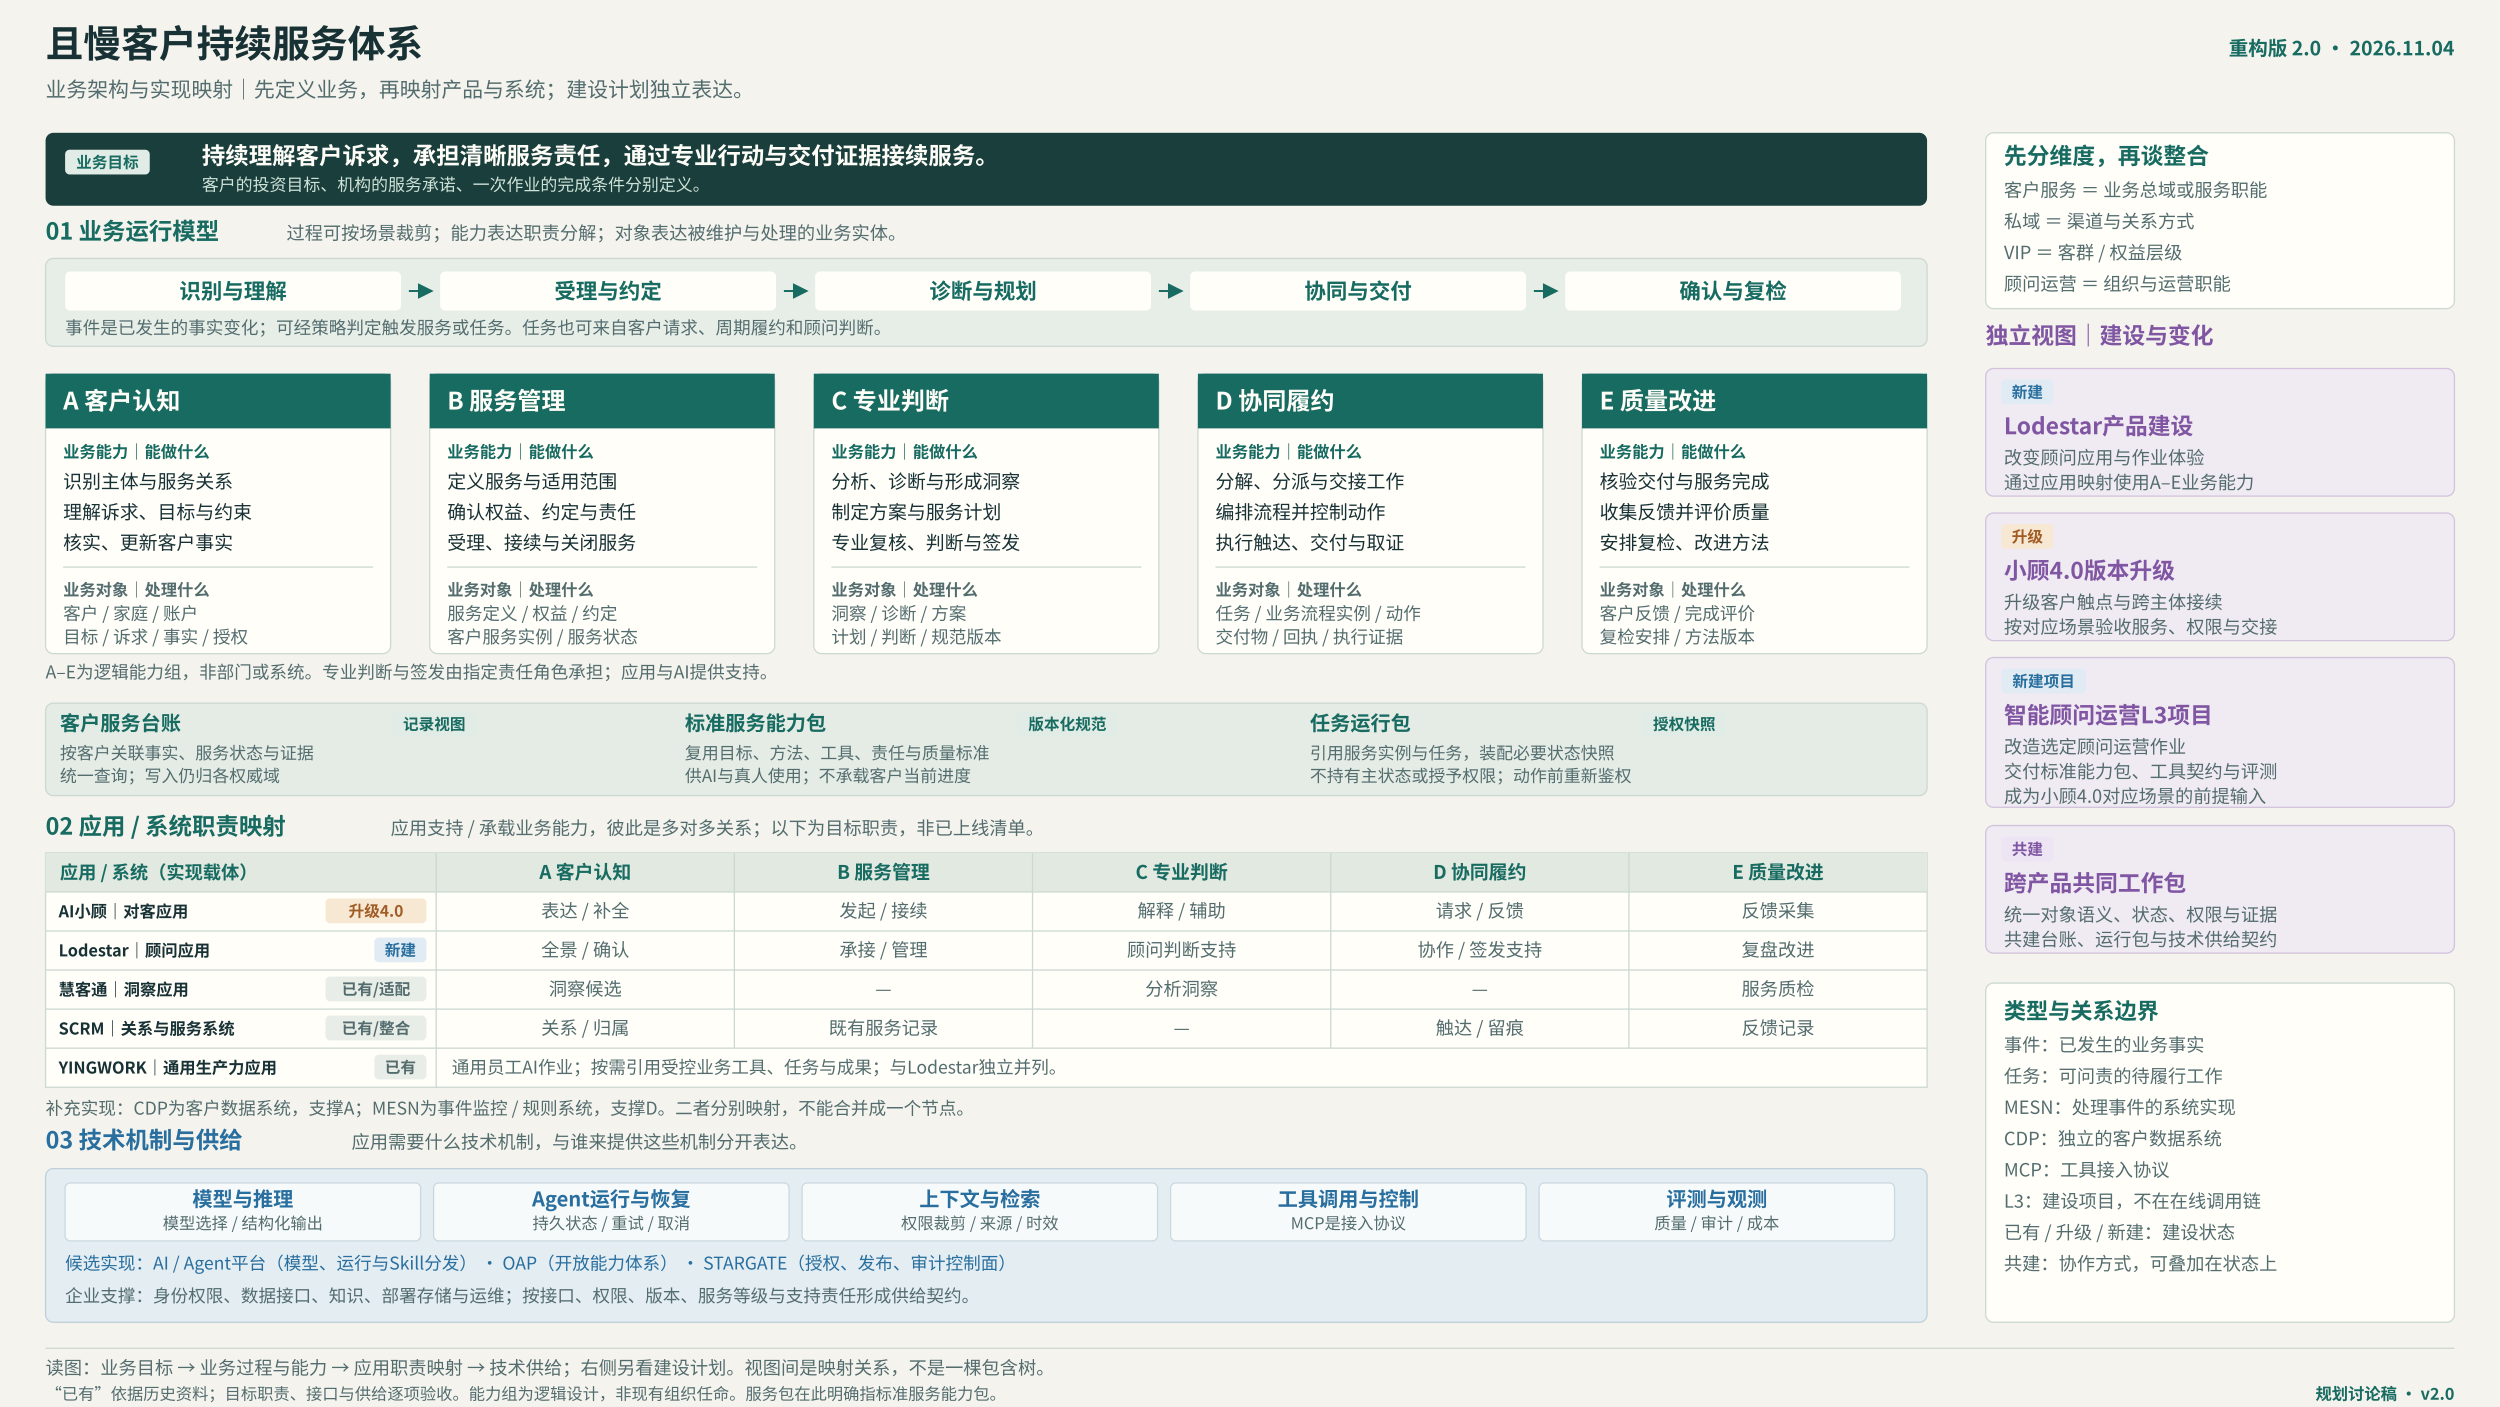
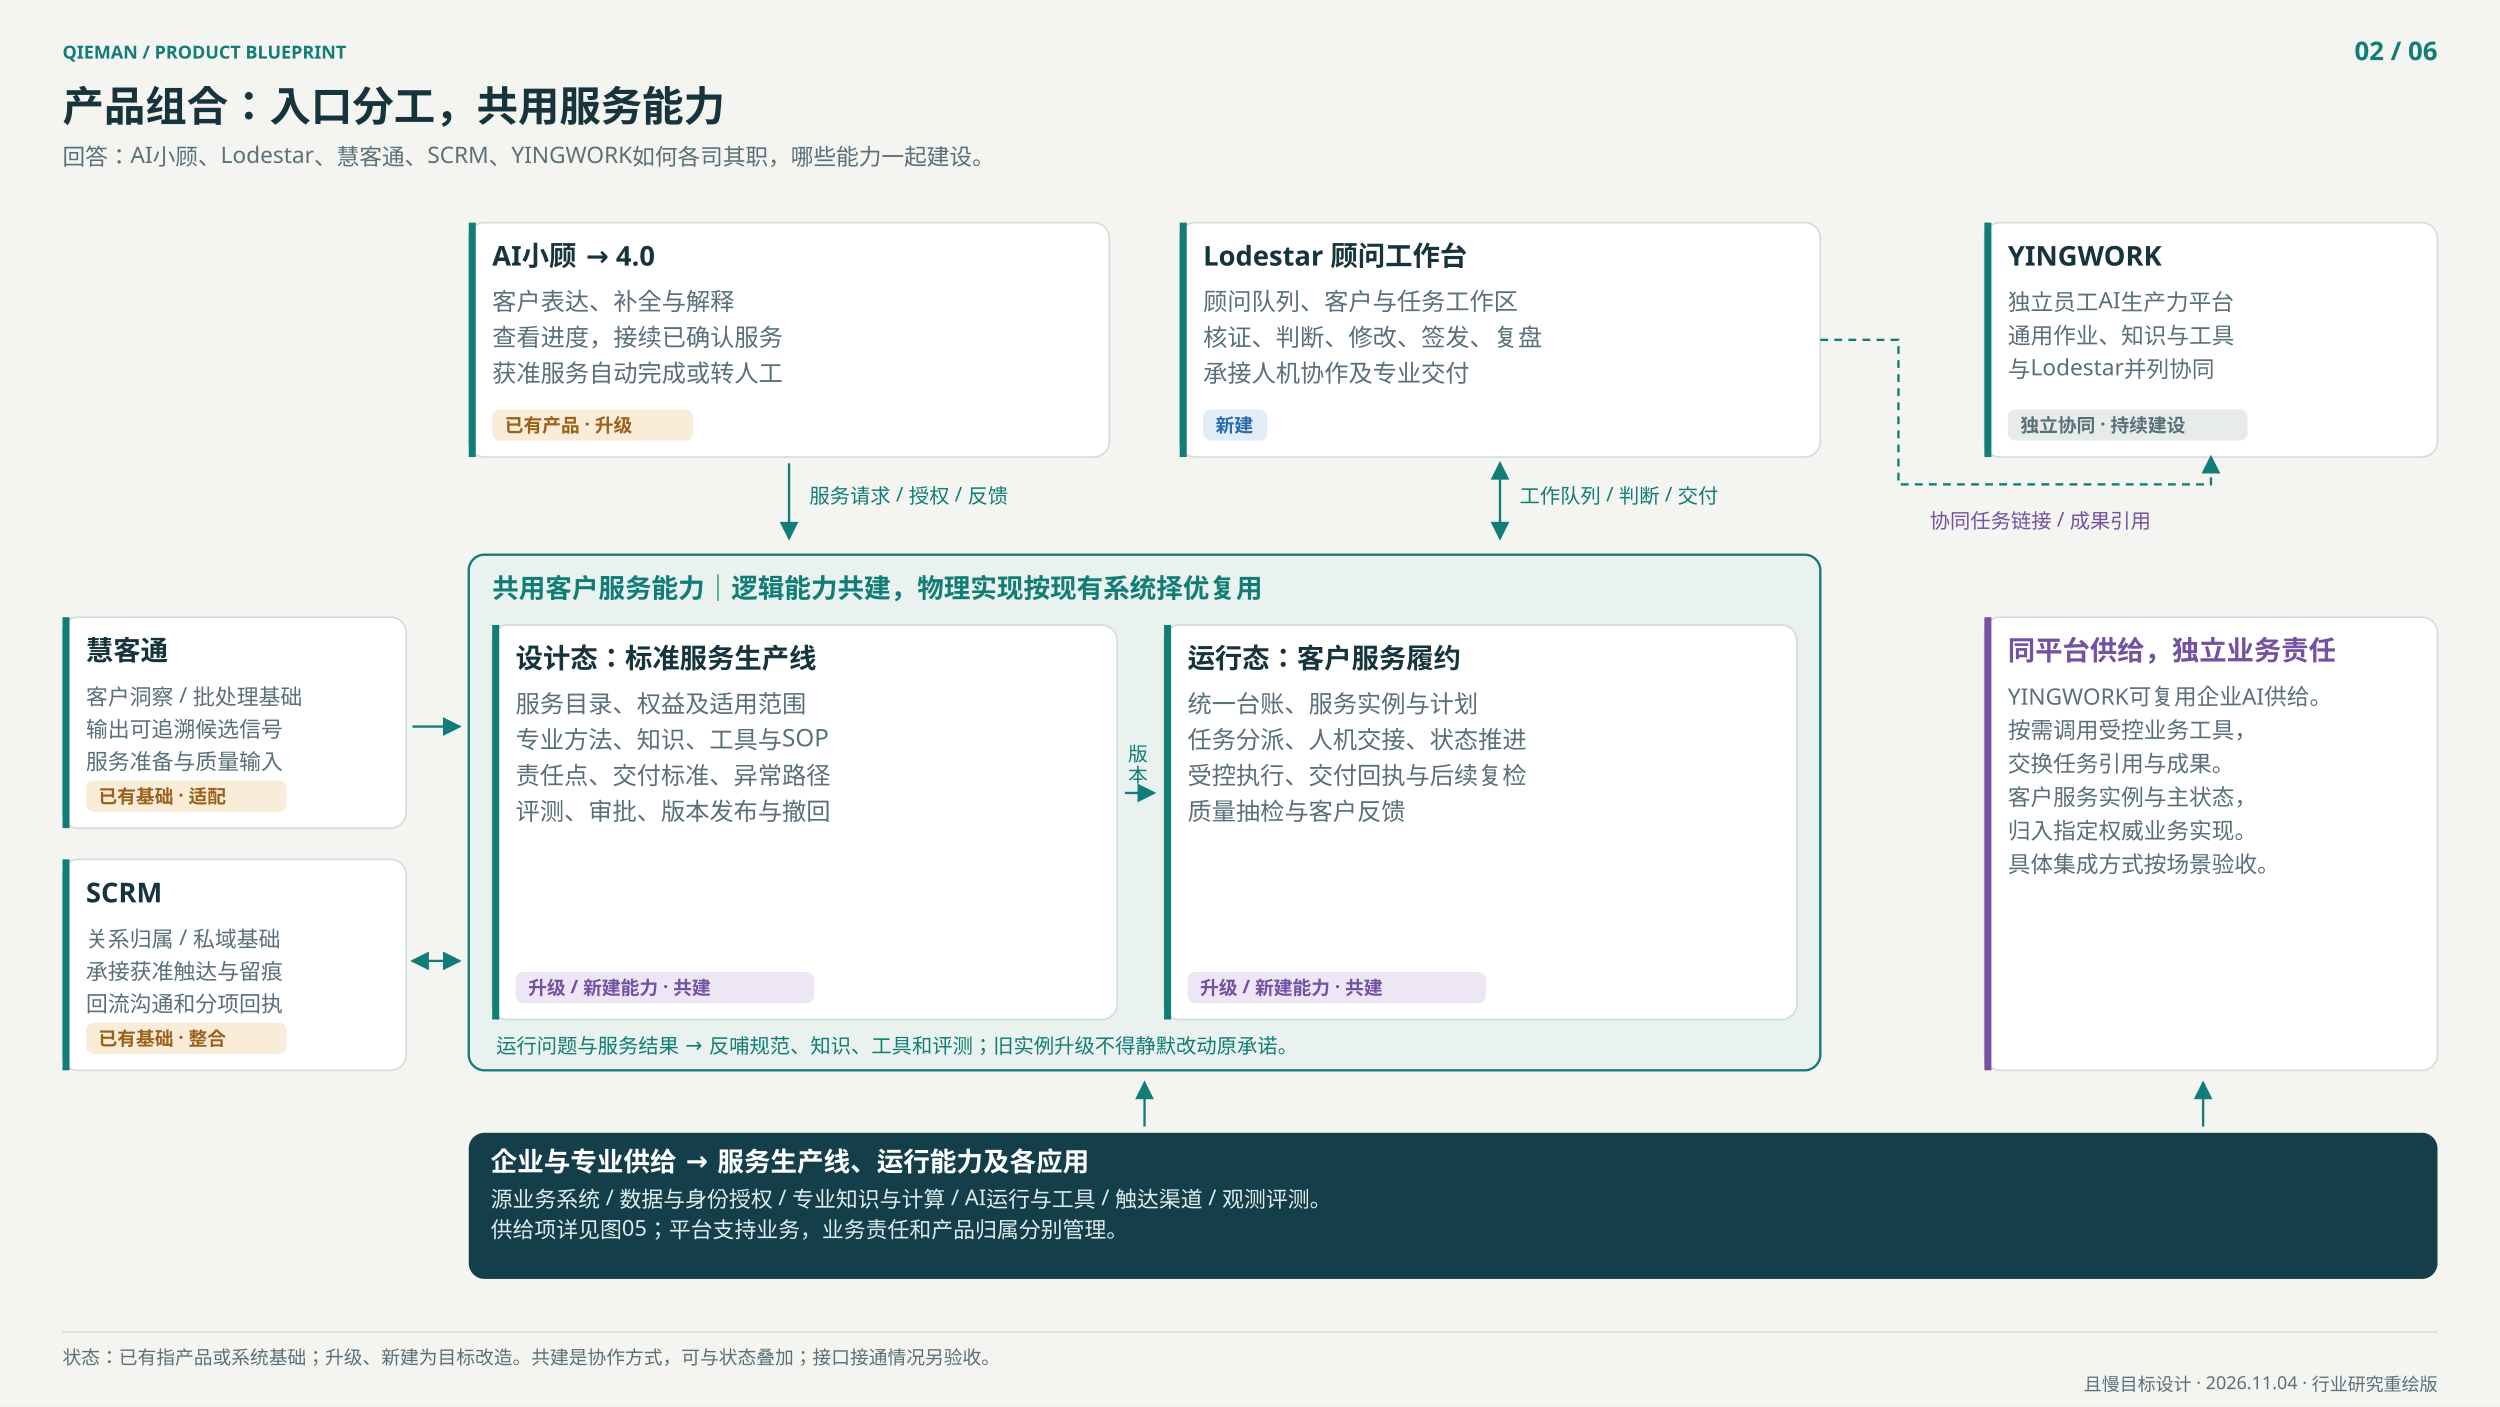
- <svg xmlns="http://www.w3.org/2000/svg" width="3840" height="2160" viewBox="0 0 3840 2160" role="img" aria-labelledby="title desc">
+ <svg xmlns="http://www.w3.org/2000/svg" width="3200" height="1800" viewBox="0 0 3200 1800" role="img" aria-labelledby="t d">
  <defs>
-     <marker id="arrow" markerWidth="8" markerHeight="8" refX="7" refY="4" orient="auto">
-       <path d="M0 0L8 4L0 8Z" fill="#176B61" />
+     <marker id="arr" markerWidth="8" markerHeight="8" refX="7" refY="4" orient="auto-start-reverse">
+       <path d="M0,0 L8,4 L0,8 z" fill="#117D76" />
+     </marker>
+     <marker id="bluearr" markerWidth="8" markerHeight="8" refX="7" refY="4" orient="auto-start-reverse">
+       <path d="M0,0 L8,4 L0,8 z" fill="#286CAC" />
    </marker>
  </defs>
-   <g font-family="Heiti SC,PingFang SC,Microsoft YaHei,Noto Sans CJK SC,sans-serif">
-     <rect x="0" y="0" width="3840" height="2160" rx="0" fill="#F4F3ED" stroke="none" stroke-width="2" />
-     <text x="70" y="88" font-size="58" font-weight="750" fill="#183135" text-anchor="start">且慢客户持续服务体系</text>
-     <text x="70" y="149" font-size="32" font-weight="400" fill="#536C6E" text-anchor="start">业务架构与实现映射｜先定义业务，再映射产品与系统；建设计划独立表达。</text>
-     <text x="3770" y="85" font-size="30" font-weight="650" fill="#176B61" text-anchor="end">重构版 2.0 · 2026.11.04</text>
-     <rect x="70" y="204" width="2890" height="112" rx="12" fill="#193E3B" stroke="none" stroke-width="2" />
-     <rect x="100" y="230" width="130" height="38" rx="7" fill="#E2ECE6" stroke="none" stroke-width="2" />
-     <text x="165.0" y="258" font-size="24" font-weight="600" fill="#176B61" text-anchor="middle">业务目标</text>
-     <text x="310" y="252" font-size="36" font-weight="600" fill="#FFFDF8" text-anchor="start">持续理解客户诉求，承担清晰服务责任，通过专业行动与交付证据接续服务。</text>
-     <text x="310" y="293" font-size="26" font-weight="400" fill="#CFE2D8" text-anchor="start">客户的投资目标、机构的服务承诺、一次作业的完成条件分别定义。</text>
-     <rect x="3050" y="204" width="720" height="270" rx="12" fill="#FFFEF9" stroke="#CCD8D2" stroke-width="2" />
-     <text x="3078" y="252" font-size="35" font-weight="700" fill="#176B61" text-anchor="start">先分维度，再谈整合</text>
-     <text x="3078" y="302" font-size="28" font-weight="400" fill="#536C6E" text-anchor="start">客户服务 ＝ 业务总域或服务职能</text>
-     <text x="3078" y="350" font-size="28" font-weight="400" fill="#536C6E" text-anchor="start">私域 ＝ 渠道与关系方式</text>
-     <text x="3078" y="398" font-size="28" font-weight="400" fill="#536C6E" text-anchor="start">VIP ＝ 客群 / 权益层级</text>
-     <text x="3078" y="446" font-size="28" font-weight="400" fill="#536C6E" text-anchor="start">顾问运营 ＝ 组织与运营职能</text>
-     <text x="70" y="368" font-size="36" font-weight="750" fill="#176B61" text-anchor="start">01  业务运行模型</text>
-     <text x="440" y="368" font-size="28" font-weight="400" fill="#536C6E" text-anchor="start">过程可按场景裁剪；能力表达职责分解；对象表达被维护与处理的业务实体。</text>
-     <rect x="70" y="397" width="2890" height="135" rx="12" fill="#E7EEE7" stroke="#CCD8D2" stroke-width="2" />
-     <rect x="100" y="417" width="516" height="60" rx="8" fill="#FFFEF9" stroke="none" stroke-width="2" />
-     <text x="358" y="459" font-size="33" font-weight="650" fill="#176B61" text-anchor="middle">识别与理解</text>
-     <line x1="628" y1="447" x2="663" y2="447" stroke="#176B61" stroke-width="3" marker-end="url(#arrow)" />
-     <rect x="676" y="417" width="516" height="60" rx="8" fill="#FFFEF9" stroke="none" stroke-width="2" />
-     <text x="934" y="459" font-size="33" font-weight="650" fill="#176B61" text-anchor="middle">受理与约定</text>
-     <line x1="1204" y1="447" x2="1239" y2="447" stroke="#176B61" stroke-width="3" marker-end="url(#arrow)" />
-     <rect x="1252" y="417" width="516" height="60" rx="8" fill="#FFFEF9" stroke="none" stroke-width="2" />
-     <text x="1510" y="459" font-size="33" font-weight="650" fill="#176B61" text-anchor="middle">诊断与规划</text>
-     <line x1="1780" y1="447" x2="1815" y2="447" stroke="#176B61" stroke-width="3" marker-end="url(#arrow)" />
-     <rect x="1828" y="417" width="516" height="60" rx="8" fill="#FFFEF9" stroke="none" stroke-width="2" />
-     <text x="2086" y="459" font-size="33" font-weight="650" fill="#176B61" text-anchor="middle">协同与交付</text>
-     <line x1="2356" y1="447" x2="2391" y2="447" stroke="#176B61" stroke-width="3" marker-end="url(#arrow)" />
-     <rect x="2404" y="417" width="516" height="60" rx="8" fill="#FFFEF9" stroke="none" stroke-width="2" />
-     <text x="2662" y="459" font-size="33" font-weight="650" fill="#176B61" text-anchor="middle">确认与复检</text>
-     <text x="100" y="513" font-size="27" font-weight="400" fill="#536C6E" text-anchor="start">事件是已发生的事实变化；可经策略判定触发服务或任务。任务也可来自客户请求、周期履约和顾问判断。</text>
-     <rect x="70" y="574" width="530" height="430" rx="12" fill="#FFFEF9" stroke="#CCD8D2" stroke-width="2" />
-     <rect x="70" y="574" width="530" height="84" rx="0" fill="#176B61" stroke="none" stroke-width="2" />
-     <text x="97" y="629" font-size="37" font-weight="700" fill="#FFFDF8" text-anchor="start">A  客户认知</text>
-     <text x="97" y="703" font-size="25" font-weight="650" fill="#176B61" text-anchor="start">业务能力｜能做什么</text>
-     <text x="97" y="750" font-size="29" font-weight="400" fill="#183135" text-anchor="start">识别主体与服务关系</text>
-     <text x="97" y="797" font-size="29" font-weight="400" fill="#183135" text-anchor="start">理解诉求、目标与约束</text>
-     <text x="97" y="844" font-size="29" font-weight="400" fill="#183135" text-anchor="start">核实、更新客户事实</text>
-     <line x1="97" y1="871" x2="573" y2="871" stroke="#CCD8D2" stroke-width="2" />
-     <text x="97" y="915" font-size="25" font-weight="650" fill="#536C6E" text-anchor="start">业务对象｜处理什么</text>
-     <text x="97" y="952" font-size="27" font-weight="400" fill="#536C6E" text-anchor="start">客户 / 家庭 / 账户</text>
-     <text x="97" y="988" font-size="27" font-weight="400" fill="#536C6E" text-anchor="start">目标 / 诉求 / 事实 / 授权</text>
-     <rect x="660" y="574" width="530" height="430" rx="12" fill="#FFFEF9" stroke="#CCD8D2" stroke-width="2" />
-     <rect x="660" y="574" width="530" height="84" rx="0" fill="#176B61" stroke="none" stroke-width="2" />
-     <text x="687" y="629" font-size="37" font-weight="700" fill="#FFFDF8" text-anchor="start">B  服务管理</text>
-     <text x="687" y="703" font-size="25" font-weight="650" fill="#176B61" text-anchor="start">业务能力｜能做什么</text>
-     <text x="687" y="750" font-size="29" font-weight="400" fill="#183135" text-anchor="start">定义服务与适用范围</text>
-     <text x="687" y="797" font-size="29" font-weight="400" fill="#183135" text-anchor="start">确认权益、约定与责任</text>
-     <text x="687" y="844" font-size="29" font-weight="400" fill="#183135" text-anchor="start">受理、接续与关闭服务</text>
-     <line x1="687" y1="871" x2="1163" y2="871" stroke="#CCD8D2" stroke-width="2" />
-     <text x="687" y="915" font-size="25" font-weight="650" fill="#536C6E" text-anchor="start">业务对象｜处理什么</text>
-     <text x="687" y="952" font-size="27" font-weight="400" fill="#536C6E" text-anchor="start">服务定义 / 权益 / 约定</text>
-     <text x="687" y="988" font-size="27" font-weight="400" fill="#536C6E" text-anchor="start">客户服务实例 / 服务状态</text>
-     <rect x="1250" y="574" width="530" height="430" rx="12" fill="#FFFEF9" stroke="#CCD8D2" stroke-width="2" />
-     <rect x="1250" y="574" width="530" height="84" rx="0" fill="#176B61" stroke="none" stroke-width="2" />
-     <text x="1277" y="629" font-size="37" font-weight="700" fill="#FFFDF8" text-anchor="start">C  专业判断</text>
-     <text x="1277" y="703" font-size="25" font-weight="650" fill="#176B61" text-anchor="start">业务能力｜能做什么</text>
-     <text x="1277" y="750" font-size="29" font-weight="400" fill="#183135" text-anchor="start">分析、诊断与形成洞察</text>
-     <text x="1277" y="797" font-size="29" font-weight="400" fill="#183135" text-anchor="start">制定方案与服务计划</text>
-     <text x="1277" y="844" font-size="29" font-weight="400" fill="#183135" text-anchor="start">专业复核、判断与签发</text>
-     <line x1="1277" y1="871" x2="1753" y2="871" stroke="#CCD8D2" stroke-width="2" />
-     <text x="1277" y="915" font-size="25" font-weight="650" fill="#536C6E" text-anchor="start">业务对象｜处理什么</text>
-     <text x="1277" y="952" font-size="27" font-weight="400" fill="#536C6E" text-anchor="start">洞察 / 诊断 / 方案</text>
-     <text x="1277" y="988" font-size="27" font-weight="400" fill="#536C6E" text-anchor="start">计划 / 判断 / 规范版本</text>
-     <rect x="1840" y="574" width="530" height="430" rx="12" fill="#FFFEF9" stroke="#CCD8D2" stroke-width="2" />
-     <rect x="1840" y="574" width="530" height="84" rx="0" fill="#176B61" stroke="none" stroke-width="2" />
-     <text x="1867" y="629" font-size="37" font-weight="700" fill="#FFFDF8" text-anchor="start">D  协同履约</text>
-     <text x="1867" y="703" font-size="25" font-weight="650" fill="#176B61" text-anchor="start">业务能力｜能做什么</text>
-     <text x="1867" y="750" font-size="29" font-weight="400" fill="#183135" text-anchor="start">分解、分派与交接工作</text>
-     <text x="1867" y="797" font-size="29" font-weight="400" fill="#183135" text-anchor="start">编排流程并控制动作</text>
-     <text x="1867" y="844" font-size="29" font-weight="400" fill="#183135" text-anchor="start">执行触达、交付与取证</text>
-     <line x1="1867" y1="871" x2="2343" y2="871" stroke="#CCD8D2" stroke-width="2" />
-     <text x="1867" y="915" font-size="25" font-weight="650" fill="#536C6E" text-anchor="start">业务对象｜处理什么</text>
-     <text x="1867" y="952" font-size="27" font-weight="400" fill="#536C6E" text-anchor="start">任务 / 业务流程实例 / 动作</text>
-     <text x="1867" y="988" font-size="27" font-weight="400" fill="#536C6E" text-anchor="start">交付物 / 回执 / 执行证据</text>
-     <rect x="2430" y="574" width="530" height="430" rx="12" fill="#FFFEF9" stroke="#CCD8D2" stroke-width="2" />
-     <rect x="2430" y="574" width="530" height="84" rx="0" fill="#176B61" stroke="none" stroke-width="2" />
-     <text x="2457" y="629" font-size="37" font-weight="700" fill="#FFFDF8" text-anchor="start">E  质量改进</text>
-     <text x="2457" y="703" font-size="25" font-weight="650" fill="#176B61" text-anchor="start">业务能力｜能做什么</text>
-     <text x="2457" y="750" font-size="29" font-weight="400" fill="#183135" text-anchor="start">核验交付与服务完成</text>
-     <text x="2457" y="797" font-size="29" font-weight="400" fill="#183135" text-anchor="start">收集反馈并评价质量</text>
-     <text x="2457" y="844" font-size="29" font-weight="400" fill="#183135" text-anchor="start">安排复检、改进方法</text>
-     <line x1="2457" y1="871" x2="2933" y2="871" stroke="#CCD8D2" stroke-width="2" />
-     <text x="2457" y="915" font-size="25" font-weight="650" fill="#536C6E" text-anchor="start">业务对象｜处理什么</text>
-     <text x="2457" y="952" font-size="27" font-weight="400" fill="#536C6E" text-anchor="start">客户反馈 / 完成评价</text>
-     <text x="2457" y="988" font-size="27" font-weight="400" fill="#536C6E" text-anchor="start">复检安排 / 方法版本</text>
-     <text x="70" y="1042" font-size="27" font-weight="400" fill="#536C6E" text-anchor="start">A–E为逻辑能力组，非部门或系统。专业判断与签发由指定责任角色承担；应用与AI提供支持。</text>
-     <rect x="70" y="1080" width="2890" height="142" rx="12" fill="#E4ECE5" stroke="#CCD8D2" stroke-width="2" />
-     <text x="92" y="1122" font-size="31" font-weight="700" fill="#176B61" text-anchor="start">客户服务台账</text>
-     <rect x="602" y="1093" width="130" height="38" rx="7" fill="#E2ECE6" stroke="none" stroke-width="2" />
-     <text x="667.0" y="1121" font-size="24" font-weight="600" fill="#176B61" text-anchor="middle">记录视图</text>
-     <text x="92" y="1166" font-size="26" font-weight="400" fill="#536C6E" text-anchor="start">按客户关联事实、服务状态与证据</text>
-     <text x="92" y="1201" font-size="26" font-weight="400" fill="#536C6E" text-anchor="start">统一查询；写入仍归各权威域</text>
-     <text x="1052" y="1122" font-size="31" font-weight="700" fill="#176B61" text-anchor="start">标准服务能力包</text>
-     <rect x="1562" y="1093" width="155" height="38" rx="7" fill="#E2ECE6" stroke="none" stroke-width="2" />
-     <text x="1639.5" y="1121" font-size="24" font-weight="600" fill="#176B61" text-anchor="middle">版本化规范</text>
-     <text x="1052" y="1166" font-size="26" font-weight="400" fill="#536C6E" text-anchor="start">复用目标、方法、工具、责任与质量标准</text>
-     <text x="1052" y="1201" font-size="26" font-weight="400" fill="#536C6E" text-anchor="start">供AI与真人使用；不承载客户当前进度</text>
-     <text x="2012" y="1122" font-size="31" font-weight="700" fill="#176B61" text-anchor="start">任务运行包</text>
-     <rect x="2522" y="1093" width="130" height="38" rx="7" fill="#E2ECE6" stroke="none" stroke-width="2" />
-     <text x="2587.0" y="1121" font-size="24" font-weight="600" fill="#176B61" text-anchor="middle">授权快照</text>
-     <text x="2012" y="1166" font-size="26" font-weight="400" fill="#536C6E" text-anchor="start">引用服务实例与任务，装配必要状态快照</text>
-     <text x="2012" y="1201" font-size="26" font-weight="400" fill="#536C6E" text-anchor="start">不持有主状态或授予权限；动作前重新鉴权</text>
-     <text x="70" y="1282" font-size="36" font-weight="750" fill="#176B61" text-anchor="start">02  应用 / 系统职责映射</text>
-     <text x="600" y="1282" font-size="28" font-weight="400" fill="#536C6E" text-anchor="start">应用支持 / 承载业务能力，彼此是多对多关系；以下为目标职责，非已上线清单。</text>
-     <rect x="70" y="1310" width="2890" height="360" rx="0" fill="#FFFEF9" stroke="#CCD8D2" stroke-width="2" />
-     <rect x="70" y="1310" width="2890" height="60" rx="0" fill="#E1E9E1" stroke="none" stroke-width="2" />
-     <text x="92" y="1350" font-size="28" font-weight="650" fill="#176B61" text-anchor="start">应用 / 系统（实现载体）</text>
-     <text x="899.0" y="1350" font-size="29" font-weight="650" fill="#176B61" text-anchor="middle">A 客户认知</text>
-     <text x="1357.0" y="1350" font-size="29" font-weight="650" fill="#176B61" text-anchor="middle">B 服务管理</text>
-     <text x="1815.0" y="1350" font-size="29" font-weight="650" fill="#176B61" text-anchor="middle">C 专业判断</text>
-     <text x="2273.0" y="1350" font-size="29" font-weight="650" fill="#176B61" text-anchor="middle">D 协同履约</text>
-     <text x="2731.0" y="1350" font-size="29" font-weight="650" fill="#176B61" text-anchor="middle">E 质量改进</text>
-     <line x1="70" y1="1370" x2="2960" y2="1370" stroke="#CCD8D2" stroke-width="2" />
-     <text x="90" y="1409" font-size="25" font-weight="600" fill="#183135" text-anchor="start">AI小顾｜对客应用</text>
-     <rect x="500" y="1380" width="155" height="38" rx="7" fill="#F7E8D3" stroke="none" stroke-width="2" />
-     <text x="577.5" y="1408" font-size="24" font-weight="600" fill="#A15C26" text-anchor="middle">升级4.0</text>
-     <text x="899.0" y="1409" font-size="28" font-weight="400" fill="#536C6E" text-anchor="middle">表达 / 补全</text>
-     <text x="1357.0" y="1409" font-size="28" font-weight="400" fill="#536C6E" text-anchor="middle">发起 / 接续</text>
-     <text x="1815.0" y="1409" font-size="28" font-weight="400" fill="#536C6E" text-anchor="middle">解释 / 辅助</text>
-     <text x="2273.0" y="1409" font-size="28" font-weight="400" fill="#536C6E" text-anchor="middle">请求 / 反馈</text>
-     <text x="2731.0" y="1409" font-size="28" font-weight="400" fill="#536C6E" text-anchor="middle">反馈采集</text>
-     <line x1="70" y1="1430" x2="2960" y2="1430" stroke="#CCD8D2" stroke-width="2" />
-     <text x="90" y="1469" font-size="25" font-weight="600" fill="#183135" text-anchor="start">Lodestar｜顾问应用</text>
-     <rect x="575" y="1440" width="80" height="38" rx="7" fill="#E0EBF4" stroke="none" stroke-width="2" />
-     <text x="615.0" y="1468" font-size="24" font-weight="600" fill="#286E9E" text-anchor="middle">新建</text>
-     <text x="899.0" y="1469" font-size="28" font-weight="400" fill="#536C6E" text-anchor="middle">全景 / 确认</text>
-     <text x="1357.0" y="1469" font-size="28" font-weight="400" fill="#536C6E" text-anchor="middle">承接 / 管理</text>
-     <text x="1815.0" y="1469" font-size="28" font-weight="400" fill="#536C6E" text-anchor="middle">顾问判断支持</text>
-     <text x="2273.0" y="1469" font-size="28" font-weight="400" fill="#536C6E" text-anchor="middle">协作 / 签发支持</text>
-     <text x="2731.0" y="1469" font-size="28" font-weight="400" fill="#536C6E" text-anchor="middle">复盘改进</text>
-     <line x1="70" y1="1490" x2="2960" y2="1490" stroke="#CCD8D2" stroke-width="2" />
-     <text x="90" y="1529" font-size="25" font-weight="600" fill="#183135" text-anchor="start">慧客通｜洞察应用</text>
-     <rect x="500" y="1500" width="155" height="38" rx="7" fill="#E8EDE7" stroke="none" stroke-width="2" />
-     <text x="577.5" y="1528" font-size="24" font-weight="600" fill="#536C6E" text-anchor="middle">已有/适配</text>
-     <text x="899.0" y="1529" font-size="28" font-weight="400" fill="#536C6E" text-anchor="middle">洞察候选</text>
-     <text x="1357.0" y="1529" font-size="28" font-weight="400" fill="#536C6E" text-anchor="middle">—</text>
-     <text x="1815.0" y="1529" font-size="28" font-weight="400" fill="#536C6E" text-anchor="middle">分析洞察</text>
-     <text x="2273.0" y="1529" font-size="28" font-weight="400" fill="#536C6E" text-anchor="middle">—</text>
-     <text x="2731.0" y="1529" font-size="28" font-weight="400" fill="#536C6E" text-anchor="middle">服务质检</text>
-     <line x1="70" y1="1550" x2="2960" y2="1550" stroke="#CCD8D2" stroke-width="2" />
-     <text x="90" y="1589" font-size="25" font-weight="600" fill="#183135" text-anchor="start">SCRM｜关系与服务系统</text>
-     <rect x="500" y="1560" width="155" height="38" rx="7" fill="#E8EDE7" stroke="none" stroke-width="2" />
-     <text x="577.5" y="1588" font-size="24" font-weight="600" fill="#536C6E" text-anchor="middle">已有/整合</text>
-     <text x="899.0" y="1589" font-size="28" font-weight="400" fill="#536C6E" text-anchor="middle">关系 / 归属</text>
-     <text x="1357.0" y="1589" font-size="28" font-weight="400" fill="#536C6E" text-anchor="middle">既有服务记录</text>
-     <text x="1815.0" y="1589" font-size="28" font-weight="400" fill="#536C6E" text-anchor="middle">—</text>
-     <text x="2273.0" y="1589" font-size="28" font-weight="400" fill="#536C6E" text-anchor="middle">触达 / 留痕</text>
-     <text x="2731.0" y="1589" font-size="28" font-weight="400" fill="#536C6E" text-anchor="middle">反馈记录</text>
-     <line x1="70" y1="1610" x2="2960" y2="1610" stroke="#CCD8D2" stroke-width="2" />
-     <text x="90" y="1649" font-size="25" font-weight="600" fill="#183135" text-anchor="start">YINGWORK｜通用生产力应用</text>
-     <rect x="575" y="1620" width="80" height="38" rx="7" fill="#E8EDE7" stroke="none" stroke-width="2" />
-     <text x="615.0" y="1648" font-size="24" font-weight="600" fill="#536C6E" text-anchor="middle">已有</text>
-     <text x="694" y="1649" font-size="27" font-weight="400" fill="#536C6E" text-anchor="start">通用员工AI作业；按需引用受控业务工具、任务与成果；与Lodestar独立并列。</text>
-     <line x1="670" y1="1310" x2="670" y2="1670" stroke="#CCD8D2" stroke-width="2" />
-     <line x1="1128" y1="1310" x2="1128" y2="1610" stroke="#CCD8D2" stroke-width="2" />
-     <line x1="1586" y1="1310" x2="1586" y2="1610" stroke="#CCD8D2" stroke-width="2" />
-     <line x1="2044" y1="1310" x2="2044" y2="1610" stroke="#CCD8D2" stroke-width="2" />
-     <line x1="2502" y1="1310" x2="2502" y2="1610" stroke="#CCD8D2" stroke-width="2" />
-     <text x="70" y="1712" font-size="27" font-weight="400" fill="#536C6E" text-anchor="start">补充实现：CDP为客户数据系统，支撑A；MESN为事件监控 / 规则系统，支撑D。二者分别映射，不能合并成一个节点。</text>
-     <text x="70" y="1764" font-size="36" font-weight="750" fill="#286E9E" text-anchor="start">03  技术机制与供给</text>
-     <text x="540" y="1764" font-size="28" font-weight="400" fill="#536C6E" text-anchor="start">应用需要什么技术机制，与谁来提供这些机制分开表达。</text>
-     <rect x="70" y="1795" width="2890" height="236" rx="12" fill="#E3EDF2" stroke="#BFD0D9" stroke-width="2" />
-     <rect x="100" y="1817" width="546" height="89" rx="8" fill="#F7FAFB" stroke="#CAD9E0" stroke-width="2" />
-     <text x="373" y="1853" font-size="31" font-weight="650" fill="#286E9E" text-anchor="middle">模型与推理</text>
-     <text x="373" y="1888" font-size="25" font-weight="400" fill="#536C6E" text-anchor="middle">模型选择 / 结构化输出</text>
-     <rect x="666" y="1817" width="546" height="89" rx="8" fill="#F7FAFB" stroke="#CAD9E0" stroke-width="2" />
-     <text x="939" y="1853" font-size="31" font-weight="650" fill="#286E9E" text-anchor="middle">Agent运行与恢复</text>
-     <text x="939" y="1888" font-size="25" font-weight="400" fill="#536C6E" text-anchor="middle">持久状态 / 重试 / 取消</text>
-     <rect x="1232" y="1817" width="546" height="89" rx="8" fill="#F7FAFB" stroke="#CAD9E0" stroke-width="2" />
-     <text x="1505" y="1853" font-size="31" font-weight="650" fill="#286E9E" text-anchor="middle">上下文与检索</text>
-     <text x="1505" y="1888" font-size="25" font-weight="400" fill="#536C6E" text-anchor="middle">权限裁剪 / 来源 / 时效</text>
-     <rect x="1798" y="1817" width="546" height="89" rx="8" fill="#F7FAFB" stroke="#CAD9E0" stroke-width="2" />
-     <text x="2071" y="1853" font-size="31" font-weight="650" fill="#286E9E" text-anchor="middle">工具调用与控制</text>
-     <text x="2071" y="1888" font-size="25" font-weight="400" fill="#536C6E" text-anchor="middle">MCP是接入协议</text>
-     <rect x="2364" y="1817" width="546" height="89" rx="8" fill="#F7FAFB" stroke="#CAD9E0" stroke-width="2" />
-     <text x="2637" y="1853" font-size="31" font-weight="650" fill="#286E9E" text-anchor="middle">评测与观测</text>
-     <text x="2637" y="1888" font-size="25" font-weight="400" fill="#536C6E" text-anchor="middle">质量 / 审计 / 成本</text>
-     <text x="100" y="1950" font-size="27" font-weight="400" fill="#286E9E" text-anchor="start">候选实现：AI / Agent平台（模型、运行与Skill分发） · OAP（开放能力体系） · STARGATE（授权、发布、审计控制面）</text>
-     <text x="100" y="2000" font-size="27" font-weight="400" fill="#536C6E" text-anchor="start">企业支撑：身份权限、数据接口、知识、部署存储与运维；按接口、权限、版本、服务等级与支持责任形成供给契约。</text>
-     <text x="3050" y="528" font-size="35" font-weight="750" fill="#8056A3" text-anchor="start">独立视图｜建设与变化</text>
-     <rect x="3050" y="566" width="720" height="196" rx="12" fill="#F0EAF3" stroke="#D2C2DD" stroke-width="2" />
-     <rect x="3074" y="583" width="80" height="38" rx="7" fill="#E0EBF4" stroke="none" stroke-width="2" />
-     <text x="3114.0" y="611" font-size="24" font-weight="600" fill="#286E9E" text-anchor="middle">新建</text>
-     <text x="3078" y="667" font-size="35" font-weight="700" fill="#8056A3" text-anchor="start">Lodestar产品建设</text>
-     <text x="3078" y="713" font-size="28" font-weight="400" fill="#536C6E" text-anchor="start">改变顾问应用与作业体验</text>
-     <text x="3078" y="751" font-size="28" font-weight="400" fill="#536C6E" text-anchor="start">通过应用映射使用A–E业务能力</text>
-     <rect x="3050" y="788" width="720" height="196" rx="12" fill="#F0EAF3" stroke="#D2C2DD" stroke-width="2" />
-     <rect x="3074" y="805" width="80" height="38" rx="7" fill="#F7E8D3" stroke="none" stroke-width="2" />
-     <text x="3114.0" y="833" font-size="24" font-weight="600" fill="#A15C26" text-anchor="middle">升级</text>
-     <text x="3078" y="889" font-size="35" font-weight="700" fill="#8056A3" text-anchor="start">小顾4.0版本升级</text>
-     <text x="3078" y="935" font-size="28" font-weight="400" fill="#536C6E" text-anchor="start">升级客户触点与跨主体接续</text>
-     <text x="3078" y="973" font-size="28" font-weight="400" fill="#536C6E" text-anchor="start">按对应场景验收服务、权限与交接</text>
-     <rect x="3050" y="1010" width="720" height="230" rx="12" fill="#F0EAF3" stroke="#D2C2DD" stroke-width="2" />
-     <rect x="3074" y="1027" width="130" height="38" rx="7" fill="#E0EBF4" stroke="none" stroke-width="2" />
-     <text x="3139.0" y="1055" font-size="24" font-weight="600" fill="#286E9E" text-anchor="middle">新建项目</text>
-     <text x="3078" y="1111" font-size="35" font-weight="700" fill="#8056A3" text-anchor="start">智能顾问运营L3项目</text>
-     <text x="3078" y="1157" font-size="28" font-weight="400" fill="#536C6E" text-anchor="start">改造选定顾问运营作业</text>
-     <text x="3078" y="1195" font-size="28" font-weight="400" fill="#536C6E" text-anchor="start">交付标准能力包、工具契约与评测</text>
-     <text x="3078" y="1233" font-size="28" font-weight="400" fill="#536C6E" text-anchor="start">成为小顾4.0对应场景的前提输入</text>
-     <rect x="3050" y="1268" width="720" height="196" rx="12" fill="#F0EAF3" stroke="#D2C2DD" stroke-width="2" />
-     <rect x="3074" y="1285" width="80" height="38" rx="7" fill="#EDE5F4" stroke="none" stroke-width="2" />
-     <text x="3114.0" y="1313" font-size="24" font-weight="600" fill="#8056A3" text-anchor="middle">共建</text>
-     <text x="3078" y="1369" font-size="35" font-weight="700" fill="#8056A3" text-anchor="start">跨产品共同工作包</text>
-     <text x="3078" y="1415" font-size="28" font-weight="400" fill="#536C6E" text-anchor="start">统一对象语义、状态、权限与证据</text>
-     <text x="3078" y="1453" font-size="28" font-weight="400" fill="#536C6E" text-anchor="start">共建台账、运行包与技术供给契约</text>
-     <rect x="3050" y="1510" width="720" height="521" rx="12" fill="#FFFEF9" stroke="#CCD8D2" stroke-width="2" />
-     <text x="3078" y="1565" font-size="34" font-weight="700" fill="#176B61" text-anchor="start">类型与关系边界</text>
-     <text x="3078" y="1615" font-size="28" font-weight="400" fill="#536C6E" text-anchor="start">事件：已发生的业务事实</text>
-     <text x="3078" y="1663" font-size="28" font-weight="400" fill="#536C6E" text-anchor="start">任务：可问责的待履行工作</text>
-     <text x="3078" y="1711" font-size="28" font-weight="400" fill="#536C6E" text-anchor="start">MESN：处理事件的系统实现</text>
-     <text x="3078" y="1759" font-size="28" font-weight="400" fill="#536C6E" text-anchor="start">CDP：独立的客户数据系统</text>
-     <text x="3078" y="1807" font-size="28" font-weight="400" fill="#536C6E" text-anchor="start">MCP：工具接入协议</text>
-     <text x="3078" y="1855" font-size="28" font-weight="400" fill="#536C6E" text-anchor="start">L3：建设项目，不在在线调用链</text>
-     <text x="3078" y="1903" font-size="28" font-weight="400" fill="#536C6E" text-anchor="start">已有 / 升级 / 新建：建设状态</text>
-     <text x="3078" y="1951" font-size="28" font-weight="400" fill="#536C6E" text-anchor="start">共建：协作方式，可叠加在状态上</text>
-     <line x1="70" y1="2071" x2="3770" y2="2071" stroke="#CCD8D2" stroke-width="2" />
-     <text x="70" y="2111" font-size="28" font-weight="400" fill="#536C6E" text-anchor="start">读图：业务目标 → 业务过程与能力 → 应用职责映射 → 技术供给；右侧另看建设计划。视图间是映射关系，不是一棵包含树。</text>
-     <text x="70" y="2150" font-size="25" font-weight="400" fill="#536C6E" text-anchor="start">“已有”依据历史资料；目标职责、接口与供给逐项验收。能力组为逻辑设计，非现有组织任命。服务包在此明确指标准服务能力包。</text>
-     <text x="3770" y="2150" font-size="25" font-weight="650" fill="#176B61" text-anchor="end">规划讨论稿 · v2.0</text>
+   <g font-family="Heiti SC,PingFang SC,Microsoft YaHei,sans-serif">
+     <rect x="0" y="0" width="3200" height="1800" rx="0" fill="#F4F5F1" stroke="none" stroke-width="2" />
+     <text x="80" y="75" font-size="23" font-weight="650" fill="#117D76" text-anchor="start">QIEMAN  /  PRODUCT BLUEPRINT</text>
+     <text x="80" y="155" font-size="53" font-weight="750" fill="#17343D" text-anchor="start">产品组合：入口分工，共用服务能力</text>
+     <text x="80" y="211" font-size="29" font-weight="400" fill="#597078" text-anchor="start">回答：AI小顾、Lodestar、慧客通、SCRM、YINGWORK如何各司其职，哪些能力一起建设。</text>
+     <text x="3120" y="77" font-size="33" font-weight="650" fill="#117D76" text-anchor="end">02 / 06</text>
+     <rect x="600" y="285" width="820" height="300" rx="20" fill="#FFFFFF" stroke="#CFDBDB" stroke-width="2" />
+     <rect x="600" y="285" width="9" height="300" rx="0" fill="#117D76" stroke="none" stroke-width="2" />
+     <text x="630" y="340" font-size="35" font-weight="700" fill="#17343D" text-anchor="start">AI小顾 → 4.0</text>
+     <text x="630" y="397.0" font-size="31" font-weight="400" fill="#597078" text-anchor="start">客户表达、补全与解释</text>
+     <text x="630" y="442.88" font-size="31" font-weight="400" fill="#597078" text-anchor="start">查看进度，接续已确认服务</text>
+     <text x="630" y="488.76" font-size="31" font-weight="400" fill="#597078" text-anchor="start">获准服务自动完成或转人工</text>
+     <rect x="630" y="524" width="257" height="40" rx="10" fill="#F9ECD8" stroke="none" stroke-width="2" />
+     <text x="646" y="553" font-size="24" font-weight="650" fill="#9A611B" text-anchor="start">已有产品 · 升级</text>
+     <rect x="1510" y="285" width="820" height="300" rx="20" fill="#FFFFFF" stroke="#CFDBDB" stroke-width="2" />
+     <rect x="1510" y="285" width="9" height="300" rx="0" fill="#117D76" stroke="none" stroke-width="2" />
+     <text x="1540" y="340" font-size="35" font-weight="700" fill="#17343D" text-anchor="start">Lodestar 顾问工作台</text>
+     <text x="1540" y="397.0" font-size="31" font-weight="400" fill="#597078" text-anchor="start">顾问队列、客户与任务工作区</text>
+     <text x="1540" y="442.88" font-size="31" font-weight="400" fill="#597078" text-anchor="start">核证、判断、修改、签发、复盘</text>
+     <text x="1540" y="488.76" font-size="31" font-weight="400" fill="#597078" text-anchor="start">承接人机协作及专业交付</text>
+     <rect x="1540" y="524" width="82" height="40" rx="10" fill="#E3EDF8" stroke="none" stroke-width="2" />
+     <text x="1556" y="553" font-size="24" font-weight="650" fill="#286CAC" text-anchor="start">新建</text>
+     <rect x="2540" y="285" width="580" height="300" rx="20" fill="#FFFFFF" stroke="#CFDBDB" stroke-width="2" />
+     <rect x="2540" y="285" width="9" height="300" rx="0" fill="#117D76" stroke="none" stroke-width="2" />
+     <text x="2570" y="340" font-size="35" font-weight="700" fill="#17343D" text-anchor="start">YINGWORK</text>
+     <text x="2570" y="397.0" font-size="29" font-weight="400" fill="#597078" text-anchor="start">独立员工AI生产力平台</text>
+     <text x="2570" y="439.92" font-size="29" font-weight="400" fill="#597078" text-anchor="start">通用作业、知识与工具</text>
+     <text x="2570" y="482.84" font-size="29" font-weight="400" fill="#597078" text-anchor="start">与Lodestar并列协同</text>
+     <rect x="2570" y="524" width="307" height="40" rx="10" fill="#E7ECEB" stroke="none" stroke-width="2" />
+     <text x="2586" y="553" font-size="24" font-weight="650" fill="#597078" text-anchor="start">独立协同 · 持续建设</text>
+     <line x1="1010" y1="593" x2="1010" y2="689" stroke="#117D76" stroke-width="3" marker-end="url(#arr)" />
+     <text x="1036" y="644" font-size="26" font-weight="400" fill="#117D76" text-anchor="start">服务请求 / 授权 / 反馈</text>
+     <line x1="1920" y1="593" x2="1920" y2="689" stroke="#117D76" stroke-width="3" marker-end="url(#arr)" marker-start="url(#arr)" />
+     <text x="1945" y="644" font-size="26" font-weight="400" fill="#117D76" text-anchor="start">工作队列 / 判断 / 交付</text>
+     <path d="M2330,435 L2430,435 L2430,620 L2830,620 L2830,585" fill="none" stroke="#117D76" stroke-width="3" marker-end="url(#arr)" stroke-dasharray="10 8" />
+     <text x="2470" y="676" font-size="26" font-weight="400" fill="#7452A1" text-anchor="start">协同任务链接 / 成果引用</text>
+     <rect x="600" y="710" width="1730" height="660" rx="20" fill="#EAF2EF" stroke="#117D76" stroke-width="3" />
+     <text x="630" y="765" font-size="34" font-weight="700" fill="#117D76" text-anchor="start">共用客户服务能力｜逻辑能力共建，物理实现按现有系统择优复用</text>
+     <rect x="630" y="800" width="800" height="505" rx="20" fill="#FFFFFF" stroke="#CFDBDB" stroke-width="2" />
+     <rect x="630" y="800" width="9" height="505" rx="0" fill="#117D76" stroke="none" stroke-width="2" />
+     <text x="660" y="855" font-size="35" font-weight="700" fill="#17343D" text-anchor="start">设计态：标准服务生产线</text>
+     <text x="660" y="912.0" font-size="31" font-weight="400" fill="#597078" text-anchor="start">服务目录、权益及适用范围</text>
+     <text x="660" y="957.88" font-size="31" font-weight="400" fill="#597078" text-anchor="start">专业方法、知识、工具与SOP</text>
+     <text x="660" y="1003.76" font-size="31" font-weight="400" fill="#597078" text-anchor="start">责任点、交付标准、异常路径</text>
+     <text x="660" y="1049.64" font-size="31" font-weight="400" fill="#597078" text-anchor="start">评测、审批、版本发布与撤回</text>
+     <rect x="660" y="1244" width="382" height="40" rx="10" fill="#EDE6F5" stroke="none" stroke-width="2" />
+     <text x="676" y="1273" font-size="24" font-weight="650" fill="#7452A1" text-anchor="start">升级 / 新建能力 · 共建</text>
+     <rect x="1490" y="800" width="810" height="505" rx="20" fill="#FFFFFF" stroke="#CFDBDB" stroke-width="2" />
+     <rect x="1490" y="800" width="9" height="505" rx="0" fill="#117D76" stroke="none" stroke-width="2" />
+     <text x="1520" y="855" font-size="35" font-weight="700" fill="#17343D" text-anchor="start">运行态：客户服务履约</text>
+     <text x="1520" y="912.0" font-size="31" font-weight="400" fill="#597078" text-anchor="start">统一台账、服务实例与计划</text>
+     <text x="1520" y="957.88" font-size="31" font-weight="400" fill="#597078" text-anchor="start">任务分派、人机交接、状态推进</text>
+     <text x="1520" y="1003.76" font-size="31" font-weight="400" fill="#597078" text-anchor="start">受控执行、交付回执与后续复检</text>
+     <text x="1520" y="1049.64" font-size="31" font-weight="400" fill="#597078" text-anchor="start">质量抽检与客户反馈</text>
+     <rect x="1520" y="1244" width="382" height="40" rx="10" fill="#EDE6F5" stroke="none" stroke-width="2" />
+     <text x="1536" y="1273" font-size="24" font-weight="650" fill="#7452A1" text-anchor="start">升级 / 新建能力 · 共建</text>
+     <line x1="1440" y1="1015" x2="1477" y2="1015" stroke="#117D76" stroke-width="3" marker-end="url(#arr)" />
+     <text x="1444" y="974" font-size="25" font-weight="400" fill="#117D76" text-anchor="start">版</text>
+     <text x="1444" y="1001" font-size="25" font-weight="400" fill="#117D76" text-anchor="start">本</text>
+     <text x="635" y="1348" font-size="26" font-weight="400" fill="#117D76" text-anchor="start">运行问题与服务结果 → 反哺规范、知识、工具和评测；旧实例升级不得静默改动原承诺。</text>
+     <rect x="80" y="790" width="440" height="270" rx="20" fill="#FFFFFF" stroke="#CFDBDB" stroke-width="2" />
+     <rect x="80" y="790" width="9" height="270" rx="0" fill="#117D76" stroke="none" stroke-width="2" />
+     <text x="110" y="845" font-size="35" font-weight="700" fill="#17343D" text-anchor="start">慧客通</text>
+     <text x="110" y="902.0" font-size="28" font-weight="400" fill="#597078" text-anchor="start">客户洞察 / 批处理基础</text>
+     <text x="110" y="943.44" font-size="28" font-weight="400" fill="#597078" text-anchor="start">输出可追溯候选信号</text>
+     <text x="110" y="984.88" font-size="28" font-weight="400" fill="#597078" text-anchor="start">服务准备与质量输入</text>
+     <rect x="110" y="999" width="257" height="40" rx="10" fill="#F9ECD8" stroke="none" stroke-width="2" />
+     <text x="126" y="1028" font-size="24" font-weight="650" fill="#9A611B" text-anchor="start">已有基础 · 适配</text>
+     <rect x="80" y="1100" width="440" height="270" rx="20" fill="#FFFFFF" stroke="#CFDBDB" stroke-width="2" />
+     <rect x="80" y="1100" width="9" height="270" rx="0" fill="#117D76" stroke="none" stroke-width="2" />
+     <text x="110" y="1155" font-size="35" font-weight="700" fill="#17343D" text-anchor="start">SCRM</text>
+     <text x="110" y="1212.0" font-size="28" font-weight="400" fill="#597078" text-anchor="start">关系归属 / 私域基础</text>
+     <text x="110" y="1253.44" font-size="28" font-weight="400" fill="#597078" text-anchor="start">承接获准触达与留痕</text>
+     <text x="110" y="1294.88" font-size="28" font-weight="400" fill="#597078" text-anchor="start">回流沟通和分项回执</text>
+     <rect x="110" y="1309" width="257" height="40" rx="10" fill="#F9ECD8" stroke="none" stroke-width="2" />
+     <text x="126" y="1338" font-size="24" font-weight="650" fill="#9A611B" text-anchor="start">已有基础 · 整合</text>
+     <line x1="528" y1="930" x2="588" y2="930" stroke="#117D76" stroke-width="3" marker-end="url(#arr)" />
+     <line x1="528" y1="1230" x2="588" y2="1230" stroke="#117D76" stroke-width="3" marker-end="url(#arr)" marker-start="url(#arr)" />
+     <rect x="2540" y="790" width="580" height="580" rx="20" fill="#FFFFFF" stroke="#CFDBDB" stroke-width="2" />
+     <rect x="2540" y="790" width="9" height="580" rx="0" fill="#7452A1" stroke="none" stroke-width="2" />
+     <text x="2570" y="845" font-size="35" font-weight="700" fill="#7452A1" text-anchor="start">同平台供给，独立业务责任</text>
+     <text x="2570" y="902.0" font-size="29" font-weight="400" fill="#597078" text-anchor="start">YINGWORK可复用企业AI供给。</text>
+     <text x="2570" y="944.92" font-size="29" font-weight="400" fill="#597078" text-anchor="start">按需调用受控业务工具，</text>
+     <text x="2570" y="987.84" font-size="29" font-weight="400" fill="#597078" text-anchor="start">交换任务引用与成果。</text>
+     <text x="2570" y="1030.76" font-size="29" font-weight="400" fill="#597078" text-anchor="start">客户服务实例与主状态，</text>
+     <text x="2570" y="1073.68" font-size="29" font-weight="400" fill="#597078" text-anchor="start">归入指定权威业务实现。</text>
+     <text x="2570" y="1116.6" font-size="29" font-weight="400" fill="#597078" text-anchor="start">具体集成方式按场景验收。</text>
+     <rect x="600" y="1450" width="2520" height="187" rx="20" fill="#143E4A" stroke="none" stroke-width="2" />
+     <text x="628" y="1499" font-size="34" font-weight="650" fill="#FFFFFF" text-anchor="start">企业与专业供给 → 服务生产线、运行能力及各应用</text>
+     <text x="628" y="1545" font-size="28" font-weight="400" fill="#DCECEB" text-anchor="start">源业务系统 / 数据与身份授权 / 专业知识与计算 / AI运行与工具 / 触达渠道 / 观测评测。</text>
+     <text x="628" y="1584" font-size="28" font-weight="400" fill="#DCECEB" text-anchor="start">供给项详见图05；平台支持业务，业务责任和产品归属分别管理。</text>
+     <line x1="1465" y1="1442" x2="1465" y2="1386" stroke="#117D76" stroke-width="3" marker-end="url(#arr)" />
+     <line x1="2820" y1="1442" x2="2820" y2="1386" stroke="#117D76" stroke-width="3" marker-end="url(#arr)" />
+     <line x1="80" y1="1705" x2="3120" y2="1705" stroke="#CFDBDB" stroke-width="2" />
+     <text x="80" y="1746" font-size="24" font-weight="400" fill="#597078" text-anchor="start">状态：已有指产品或系统基础；升级、新建为目标改造。共建是协作方式，可与状态叠加；接口接通情况另验收。</text>
+     <text x="3120" y="1780" font-size="23" font-weight="400" fill="#597078" text-anchor="end">且慢目标设计 · 2026.11.04 · 行业研究重绘版</text>
  </g>
</svg>
